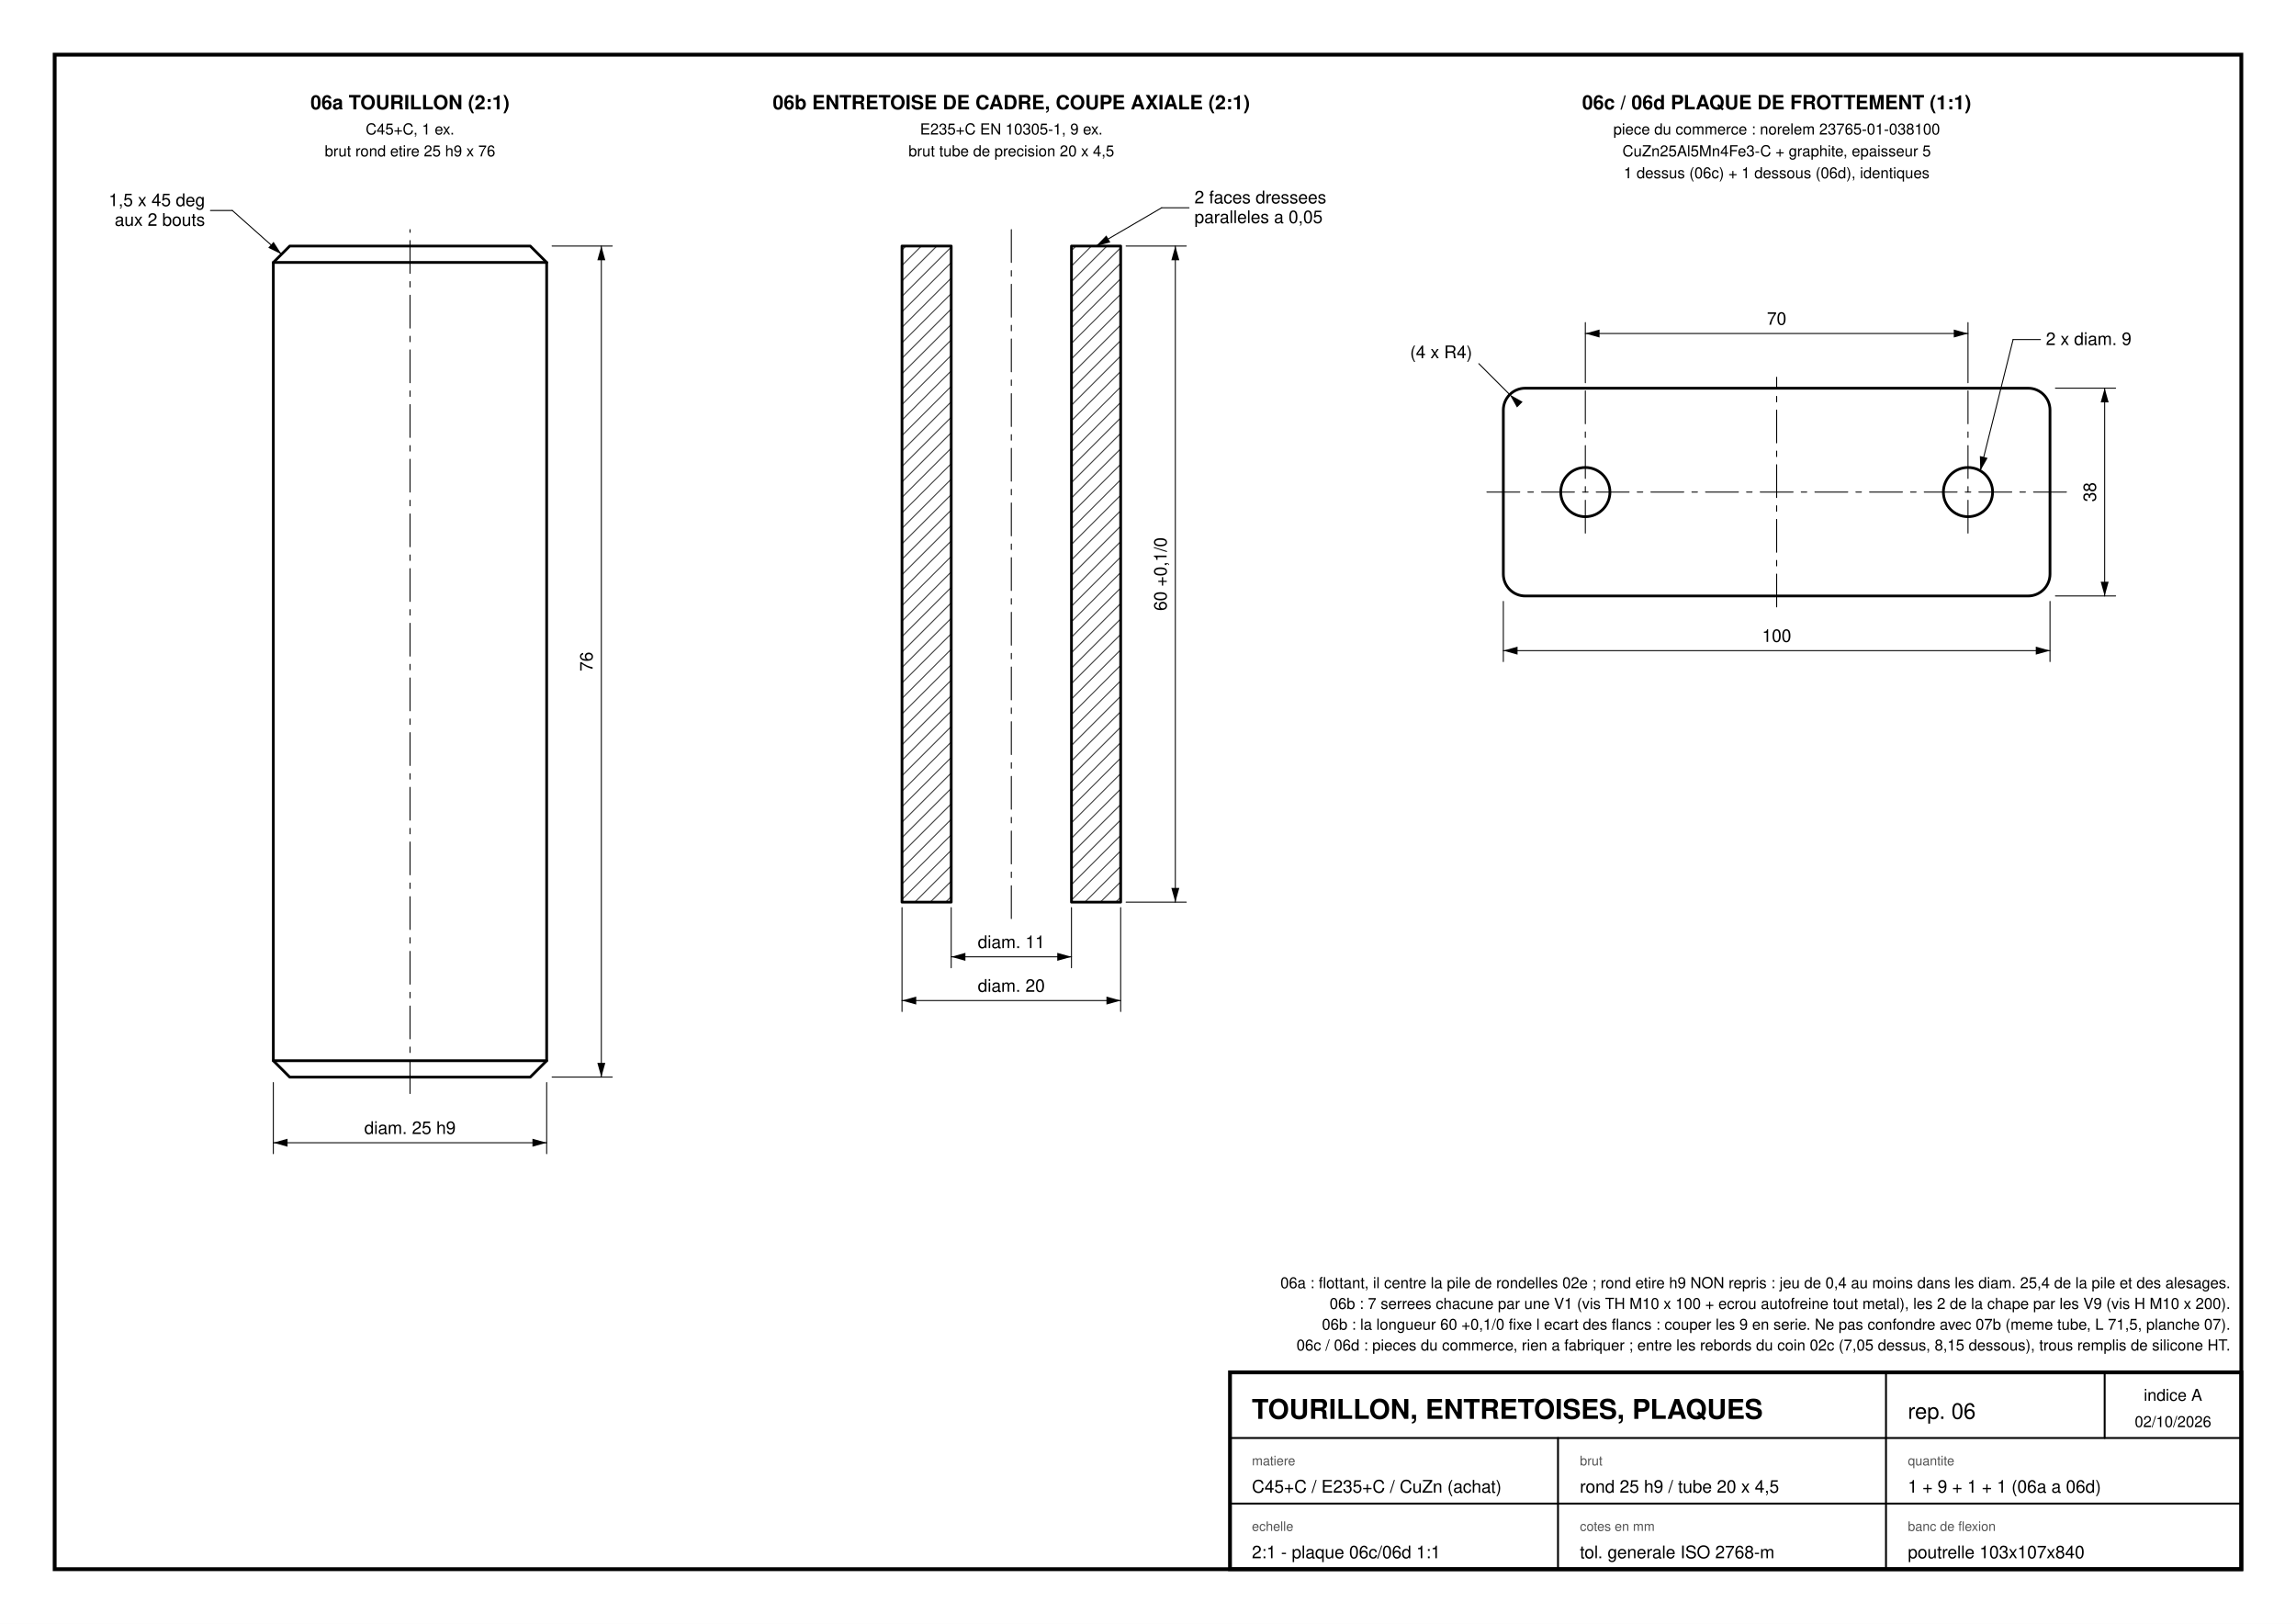
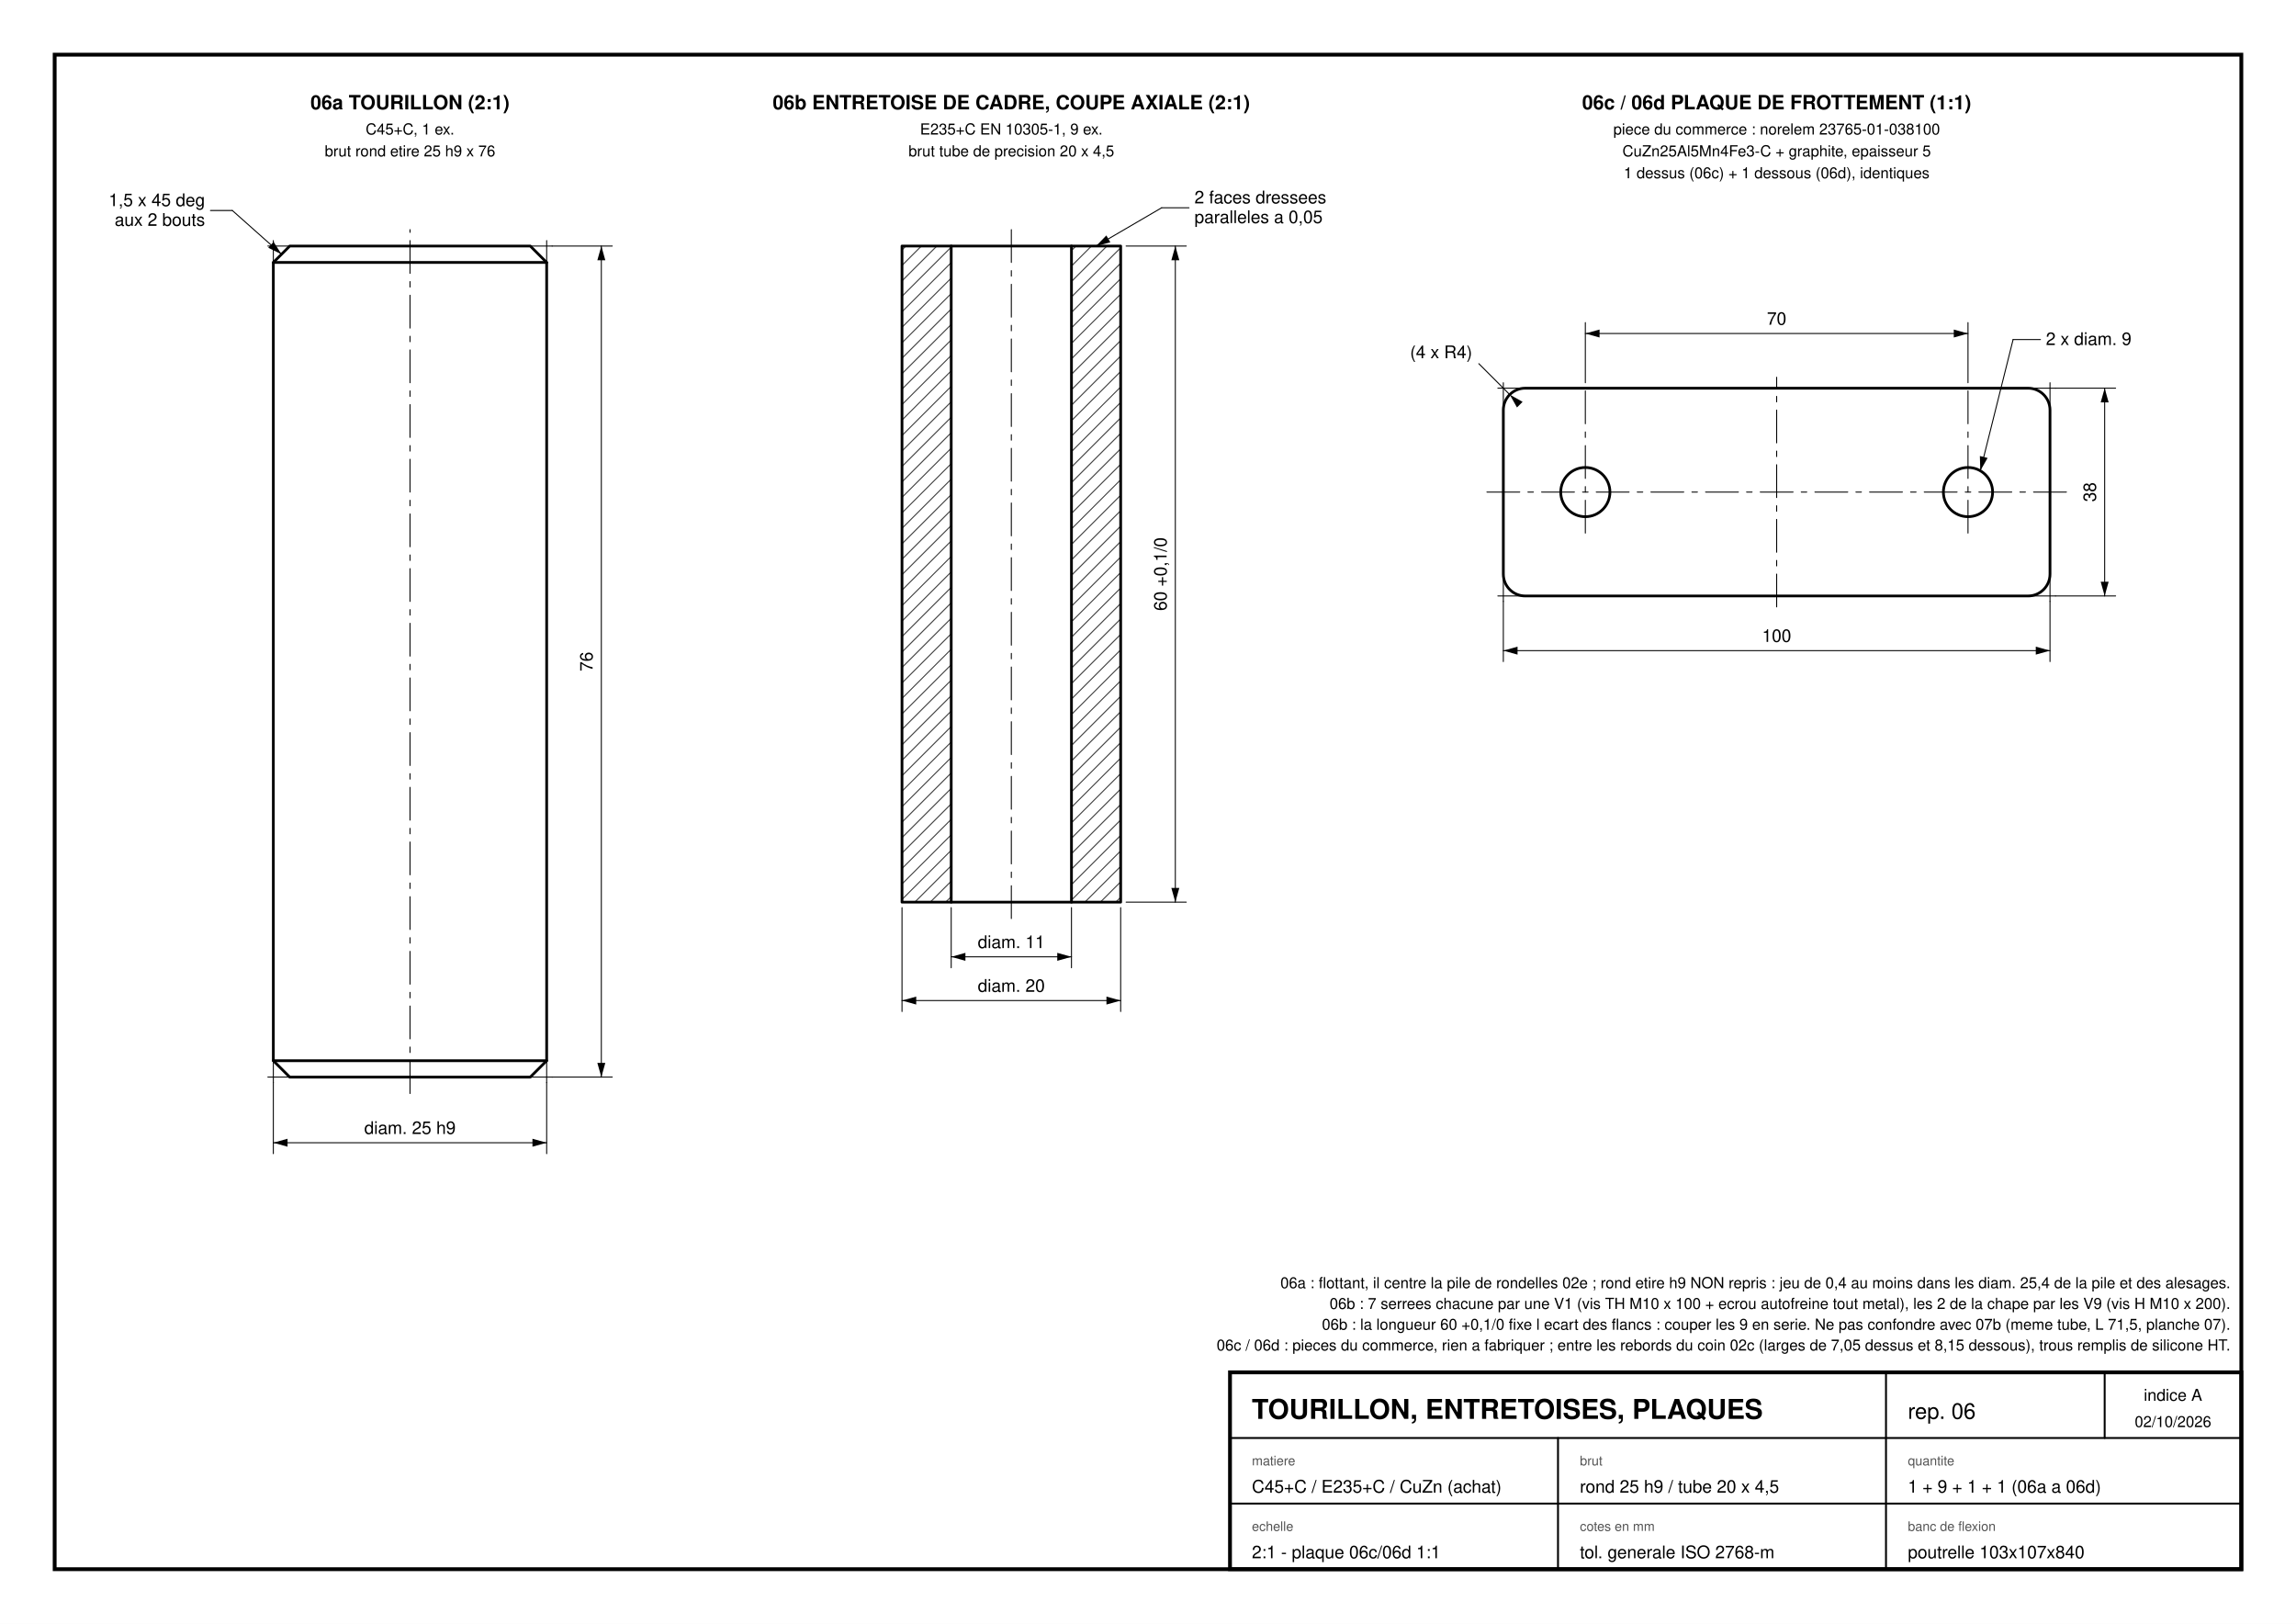
<svg xmlns="http://www.w3.org/2000/svg" width="420mm" height="297mm" viewBox="0 0 420 297">
  <rect width="420" height="297" fill="#fff" />
  <rect x="10.000" y="10.000" width="400.000" height="277.000" fill="none" stroke="#000" stroke-width="0.700" />
  <rect x="225.000" y="251.000" width="185.000" height="36.000" fill="none" stroke="#000" stroke-width="0.700" />
  <line x1="225.000" y1="263.000" x2="410.000" y2="263.000" stroke="#000" stroke-width="0.350" stroke-linecap="round" />
  <line x1="225.000" y1="275.000" x2="410.000" y2="275.000" stroke="#000" stroke-width="0.350" stroke-linecap="round" />
  <line x1="345.000" y1="251.000" x2="345.000" y2="263.000" stroke="#000" stroke-width="0.350" stroke-linecap="round" />
  <line x1="285.000" y1="263.000" x2="285.000" y2="287.000" stroke="#000" stroke-width="0.350" stroke-linecap="round" />
  <line x1="345.000" y1="263.000" x2="345.000" y2="287.000" stroke="#000" stroke-width="0.350" stroke-linecap="round" />
  <text x="229.000" y="259.500" font-family="Helvetica,Arial,sans-serif" font-size="5.00" fill="#000" text-anchor="start" font-weight="bold">TOURILLON, ENTRETOISES, PLAQUES</text>
  <line x1="385.000" y1="251.000" x2="385.000" y2="263.000" stroke="#000" stroke-width="0.350" stroke-linecap="round" />
  <text x="397.500" y="256.200" font-family="Helvetica,Arial,sans-serif" font-size="3.00" fill="#000" text-anchor="middle" font-weight="normal">indice A</text>
  <text x="397.500" y="261.000" font-family="Helvetica,Arial,sans-serif" font-size="2.80" fill="#000" text-anchor="middle" font-weight="normal">02/10/2026</text>
  <text x="349.000" y="259.500" font-family="Helvetica,Arial,sans-serif" font-size="4.00" fill="#000" text-anchor="start" font-weight="normal">rep. 06</text>
  <text x="229.000" y="268.000" font-family="Helvetica,Arial,sans-serif" font-size="2.40" fill="#555" text-anchor="start" font-weight="normal">matiere</text>
  <text x="229.000" y="273.000" font-family="Helvetica,Arial,sans-serif" font-size="3.20" fill="#000" text-anchor="start" font-weight="normal">C45+C / E235+C / CuZn (achat)</text>
  <text x="289.000" y="268.000" font-family="Helvetica,Arial,sans-serif" font-size="2.40" fill="#555" text-anchor="start" font-weight="normal">brut</text>
  <text x="289.000" y="273.000" font-family="Helvetica,Arial,sans-serif" font-size="3.20" fill="#000" text-anchor="start" font-weight="normal">rond 25 h9 / tube 20 x 4,5</text>
  <text x="349.000" y="268.000" font-family="Helvetica,Arial,sans-serif" font-size="2.40" fill="#555" text-anchor="start" font-weight="normal">quantite</text>
  <text x="349.000" y="273.000" font-family="Helvetica,Arial,sans-serif" font-size="3.20" fill="#000" text-anchor="start" font-weight="normal">1 + 9 + 1 + 1 (06a a 06d)</text>
  <text x="229.000" y="280.000" font-family="Helvetica,Arial,sans-serif" font-size="2.40" fill="#555" text-anchor="start" font-weight="normal">echelle</text>
  <text x="229.000" y="285.000" font-family="Helvetica,Arial,sans-serif" font-size="3.20" fill="#000" text-anchor="start" font-weight="normal">2:1 - plaque 06c/06d 1:1</text>
  <text x="289.000" y="280.000" font-family="Helvetica,Arial,sans-serif" font-size="2.40" fill="#555" text-anchor="start" font-weight="normal">cotes en mm</text>
  <text x="289.000" y="285.000" font-family="Helvetica,Arial,sans-serif" font-size="3.20" fill="#000" text-anchor="start" font-weight="normal">tol. generale ISO 2768-m</text>
  <text x="349.000" y="280.000" font-family="Helvetica,Arial,sans-serif" font-size="2.40" fill="#555" text-anchor="start" font-weight="normal">banc de flexion</text>
  <text x="349.000" y="285.000" font-family="Helvetica,Arial,sans-serif" font-size="3.20" fill="#000" text-anchor="start" font-weight="normal">poutrelle 103x107x840</text>
-   <text x="408.000" y="247.000" font-family="Helvetica,Arial,sans-serif" font-size="2.80" fill="#000" text-anchor="end" font-weight="normal">06c / 06d : pieces du commerce, rien a fabriquer ; entre les rebords du coin 02c (7,05 dessus, 8,15 dessous), trous remplis de silicone HT.</text>
+   <text x="408.000" y="247.000" font-family="Helvetica,Arial,sans-serif" font-size="2.80" fill="#000" text-anchor="end" font-weight="normal">06c / 06d : pieces du commerce, rien a fabriquer ; entre les rebords du coin 02c (larges de 7,05 dessus et 8,15 dessous), trous remplis de silicone HT.</text>
  <text x="408.000" y="243.200" font-family="Helvetica,Arial,sans-serif" font-size="2.80" fill="#000" text-anchor="end" font-weight="normal">06b : la longueur 60 +0,1/0 fixe l ecart des flancs : couper les 9 en serie. Ne pas confondre avec 07b (meme tube, L 71,5, planche 07).</text>
  <text x="408.000" y="239.400" font-family="Helvetica,Arial,sans-serif" font-size="2.80" fill="#000" text-anchor="end" font-weight="normal">06b : 7 serrees chacune par une V1 (vis TH M10 x 100 + ecrou autofreine tout metal), les 2 de la chape par les V9 (vis H M10 x 200).</text>
  <text x="408.000" y="235.600" font-family="Helvetica,Arial,sans-serif" font-size="2.80" fill="#000" text-anchor="end" font-weight="normal">06a : flottant, il centre la pile de rondelles 02e ; rond etire h9 NON repris : jeu de 0,4 au moins dans les diam. 25,4 de la pile et des alesages.</text>
  <text x="75.000" y="20.000" font-family="Helvetica,Arial,sans-serif" font-size="3.60" fill="#000" text-anchor="middle" font-weight="bold">06a  TOURILLON  (2:1)</text>
  <text x="75.000" y="24.600" font-family="Helvetica,Arial,sans-serif" font-size="2.80" fill="#000" text-anchor="middle" font-weight="normal">C45+C, 1 ex.</text>
  <text x="75.000" y="28.600" font-family="Helvetica,Arial,sans-serif" font-size="2.80" fill="#000" text-anchor="middle" font-weight="normal">brut rond etire 25 h9 x 76</text>
  <path d="M 53.000 197.000 L 97.000 197.000 L 100.000 194.000 L 100.000 48.000 L 97.000 45.000 L 53.000 45.000 L 50.000 48.000 L 50.000 194.000 L 53.000 197.000 Z" fill="none" stroke="#000" stroke-width="0.500" stroke-linecap="round" stroke-linejoin="round" />
  <line x1="50.000" y1="194.000" x2="100.000" y2="194.000" stroke="#000" stroke-width="0.500" stroke-linecap="round" />
  <line x1="50.000" y1="48.000" x2="100.000" y2="48.000" stroke="#000" stroke-width="0.500" stroke-linecap="round" />
  <line x1="75.000" y1="200.000" x2="75.000" y2="42.000" stroke="#000" stroke-width="0.180" stroke-linecap="round" stroke-dasharray="6 1.5 1 1.5" />
+   <line x1="50.000" y1="194.000" x2="50.000" y2="198.000" stroke="#000" stroke-width="0.180" stroke-linecap="round" />
+   <line x1="53.000" y1="197.000" x2="49.000" y2="197.000" stroke="#000" stroke-width="0.180" stroke-linecap="round" />
+   <line x1="50.000" y1="48.000" x2="50.000" y2="44.000" stroke="#000" stroke-width="0.180" stroke-linecap="round" />
+   <line x1="53.000" y1="45.000" x2="49.000" y2="45.000" stroke="#000" stroke-width="0.180" stroke-linecap="round" />
+   <line x1="100.000" y1="194.000" x2="100.000" y2="198.000" stroke="#000" stroke-width="0.180" stroke-linecap="round" />
+   <line x1="97.000" y1="197.000" x2="101.000" y2="197.000" stroke="#000" stroke-width="0.180" stroke-linecap="round" />
+   <line x1="100.000" y1="48.000" x2="100.000" y2="44.000" stroke="#000" stroke-width="0.180" stroke-linecap="round" />
+   <line x1="97.000" y1="45.000" x2="101.000" y2="45.000" stroke="#000" stroke-width="0.180" stroke-linecap="round" />
  <line x1="101.000" y1="197.000" x2="112.000" y2="197.000" stroke="#000" stroke-width="0.180" stroke-linecap="round" />
  <line x1="101.000" y1="45.000" x2="112.000" y2="45.000" stroke="#000" stroke-width="0.180" stroke-linecap="round" />
  <line x1="110.000" y1="197.000" x2="110.000" y2="45.000" stroke="#000" stroke-width="0.180" stroke-linecap="round" />
  <path d="M 110.000 197.000 L 110.728 194.400 L 109.272 194.400 Z" fill="#000" />
  <path d="M 110.000 45.000 L 109.272 47.600 L 110.728 47.600 Z" fill="#000" />
  <text x="108.400" y="121.000" font-family="Helvetica,Arial,sans-serif" font-size="3.20" fill="#000" text-anchor="middle" font-weight="normal" transform="rotate(-90.00 108.400 121.000)">76</text>
  <line x1="50.000" y1="198.000" x2="50.000" y2="211.000" stroke="#000" stroke-width="0.180" stroke-linecap="round" />
  <line x1="100.000" y1="198.000" x2="100.000" y2="211.000" stroke="#000" stroke-width="0.180" stroke-linecap="round" />
  <line x1="50.000" y1="209.000" x2="100.000" y2="209.000" stroke="#000" stroke-width="0.180" stroke-linecap="round" />
  <path d="M 50.000 209.000 L 52.600 209.728 L 52.600 208.272 Z" fill="#000" />
  <path d="M 100.000 209.000 L 97.400 208.272 L 97.400 209.728 Z" fill="#000" />
  <text x="75.000" y="207.400" font-family="Helvetica,Arial,sans-serif" font-size="3.20" fill="#000" text-anchor="middle" font-weight="normal">diam. 25 h9</text>
  <line x1="51.500" y1="46.500" x2="42.500" y2="38.500" stroke="#000" stroke-width="0.180" stroke-linecap="round" />
  <path d="M 51.500 46.500 L 50.040 44.229 L 49.073 45.317 Z" fill="#000" />
  <line x1="42.500" y1="38.500" x2="38.500" y2="38.500" stroke="#000" stroke-width="0.180" stroke-linecap="round" />
  <text x="37.500" y="37.700" font-family="Helvetica,Arial,sans-serif" font-size="3.20" fill="#000" text-anchor="end" font-weight="normal">1,5 x 45 deg</text>
  <text x="37.500" y="41.300" font-family="Helvetica,Arial,sans-serif" font-size="3.20" fill="#000" text-anchor="end" font-weight="normal">aux 2 bouts</text>
  <text x="185.000" y="20.000" font-family="Helvetica,Arial,sans-serif" font-size="3.60" fill="#000" text-anchor="middle" font-weight="bold">06b  ENTRETOISE DE CADRE, COUPE AXIALE  (2:1)</text>
  <text x="185.000" y="24.600" font-family="Helvetica,Arial,sans-serif" font-size="2.80" fill="#000" text-anchor="middle" font-weight="normal">E235+C EN 10305-1, 9 ex.</text>
  <text x="185.000" y="28.600" font-family="Helvetica,Arial,sans-serif" font-size="2.80" fill="#000" text-anchor="middle" font-weight="normal">brut tube de precision 20 x 4,5</text>
  <defs>
    <pattern id="p06_h" patternUnits="userSpaceOnUse" width="2.000" height="2.000" patternTransform="rotate(45.00)">
      <line x1="1.000" y1="0" x2="1.000" y2="2.000" stroke="#000" stroke-width="0.130" />
    </pattern>
  </defs>
  <path d="M 174.000 165.000 L 165.000 165.000 L 165.000 45.000 L 174.000 45.000 L 174.000 165.000 Z" fill="#fff" fill-rule="evenodd" stroke="none" />
  <path d="M 174.000 165.000 L 165.000 165.000 L 165.000 45.000 L 174.000 45.000 L 174.000 165.000 Z" fill="url(#p06_h)" fill-rule="evenodd" stroke="none" />
  <path d="M 174.000 165.000 L 165.000 165.000 L 165.000 45.000 L 174.000 45.000 L 174.000 165.000 Z" fill="none" stroke="#000" stroke-width="0.500" stroke-linecap="round" stroke-linejoin="round" />
  <path d="M 196.000 165.000 L 205.000 165.000 L 205.000 45.000 L 196.000 45.000 L 196.000 165.000 Z" fill="#fff" fill-rule="evenodd" stroke="none" />
  <path d="M 196.000 165.000 L 205.000 165.000 L 205.000 45.000 L 196.000 45.000 L 196.000 165.000 Z" fill="url(#p06_h)" fill-rule="evenodd" stroke="none" />
  <path d="M 196.000 165.000 L 205.000 165.000 L 205.000 45.000 L 196.000 45.000 L 196.000 165.000 Z" fill="none" stroke="#000" stroke-width="0.500" stroke-linecap="round" stroke-linejoin="round" />
+   <line x1="174.000" y1="165.000" x2="196.000" y2="165.000" stroke="#000" stroke-width="0.500" stroke-linecap="round" />
+   <line x1="174.000" y1="45.000" x2="196.000" y2="45.000" stroke="#000" stroke-width="0.500" stroke-linecap="round" />
  <line x1="185.000" y1="168.000" x2="185.000" y2="42.000" stroke="#000" stroke-width="0.180" stroke-linecap="round" stroke-dasharray="6 1.5 1 1.5" />
  <line x1="206.000" y1="165.000" x2="217.000" y2="165.000" stroke="#000" stroke-width="0.180" stroke-linecap="round" />
  <line x1="206.000" y1="45.000" x2="217.000" y2="45.000" stroke="#000" stroke-width="0.180" stroke-linecap="round" />
  <line x1="215.000" y1="165.000" x2="215.000" y2="45.000" stroke="#000" stroke-width="0.180" stroke-linecap="round" />
  <path d="M 215.000 165.000 L 215.728 162.400 L 214.272 162.400 Z" fill="#000" />
  <path d="M 215.000 45.000 L 214.272 47.600 L 215.728 47.600 Z" fill="#000" />
  <text x="213.400" y="105.000" font-family="Helvetica,Arial,sans-serif" font-size="3.20" fill="#000" text-anchor="middle" font-weight="normal" transform="rotate(-90.00 213.400 105.000)">60 +0,1/0</text>
  <line x1="174.000" y1="166.000" x2="174.000" y2="177.000" stroke="#000" stroke-width="0.180" stroke-linecap="round" />
  <line x1="196.000" y1="166.000" x2="196.000" y2="177.000" stroke="#000" stroke-width="0.180" stroke-linecap="round" />
  <line x1="174.000" y1="175.000" x2="196.000" y2="175.000" stroke="#000" stroke-width="0.180" stroke-linecap="round" />
  <path d="M 174.000 175.000 L 176.600 175.728 L 176.600 174.272 Z" fill="#000" />
  <path d="M 196.000 175.000 L 193.400 174.272 L 193.400 175.728 Z" fill="#000" />
  <text x="185.000" y="173.400" font-family="Helvetica,Arial,sans-serif" font-size="3.20" fill="#000" text-anchor="middle" font-weight="normal">diam. 11</text>
  <line x1="165.000" y1="166.000" x2="165.000" y2="185.000" stroke="#000" stroke-width="0.180" stroke-linecap="round" />
  <line x1="205.000" y1="166.000" x2="205.000" y2="185.000" stroke="#000" stroke-width="0.180" stroke-linecap="round" />
  <line x1="165.000" y1="183.000" x2="205.000" y2="183.000" stroke="#000" stroke-width="0.180" stroke-linecap="round" />
  <path d="M 165.000 183.000 L 167.600 183.728 L 167.600 182.272 Z" fill="#000" />
  <path d="M 205.000 183.000 L 202.400 182.272 L 202.400 183.728 Z" fill="#000" />
  <text x="185.000" y="181.400" font-family="Helvetica,Arial,sans-serif" font-size="3.20" fill="#000" text-anchor="middle" font-weight="normal">diam. 20</text>
  <line x1="200.500" y1="45.000" x2="212.500" y2="38.000" stroke="#000" stroke-width="0.180" stroke-linecap="round" />
  <path d="M 200.500 45.000 L 203.113 44.319 L 202.379 43.061 Z" fill="#000" />
  <line x1="212.500" y1="38.000" x2="217.500" y2="38.000" stroke="#000" stroke-width="0.180" stroke-linecap="round" />
  <text x="218.500" y="37.200" font-family="Helvetica,Arial,sans-serif" font-size="3.20" fill="#000" text-anchor="start" font-weight="normal">2 faces dressees</text>
  <text x="218.500" y="40.800" font-family="Helvetica,Arial,sans-serif" font-size="3.20" fill="#000" text-anchor="start" font-weight="normal">paralleles a 0,05</text>
  <text x="325.000" y="20.000" font-family="Helvetica,Arial,sans-serif" font-size="3.60" fill="#000" text-anchor="middle" font-weight="bold">06c / 06d  PLAQUE DE FROTTEMENT  (1:1)</text>
  <text x="325.000" y="24.600" font-family="Helvetica,Arial,sans-serif" font-size="2.80" fill="#000" text-anchor="middle" font-weight="normal">piece du commerce : norelem 23765-01-038100</text>
  <text x="325.000" y="28.600" font-family="Helvetica,Arial,sans-serif" font-size="2.80" fill="#000" text-anchor="middle" font-weight="normal">CuZn25Al5Mn4Fe3-C + graphite, epaisseur 5</text>
  <text x="325.000" y="32.600" font-family="Helvetica,Arial,sans-serif" font-size="2.80" fill="#000" text-anchor="middle" font-weight="normal">1 dessus (06c) + 1 dessous (06d), identiques</text>
  <path d="M 371.000 109.000 L 279.000 109.000 A 4.000 4.000 0 0 1 275.000 105.000 L 275.000 75.000 A 4.000 4.000 0 0 1 279.000 71.000 L 371.000 71.000 A 4.000 4.000 0 0 1 375.000 75.000 L 375.000 105.000 A 4.000 4.000 0 0 1 371.000 109.000 Z" fill="none" stroke="#000" stroke-width="0.500" stroke-linecap="round" stroke-linejoin="round" />
  <path d="M 290.000 85.500 A 4.500 4.500 0 0 1 290.000 94.500 A 4.500 4.500 0 0 1 290.000 85.500 Z" fill="none" stroke="#000" stroke-width="0.500" stroke-linecap="round" stroke-linejoin="round" />
  <path d="M 360.000 85.500 A 4.500 4.500 0 0 1 360.000 94.500 A 4.500 4.500 0 0 1 360.000 85.500 Z" fill="none" stroke="#000" stroke-width="0.500" stroke-linecap="round" stroke-linejoin="round" />
  <line x1="272.000" y1="90.000" x2="378.000" y2="90.000" stroke="#000" stroke-width="0.180" stroke-linecap="round" stroke-dasharray="6 1.5 1 1.5" />
  <line x1="325.000" y1="111.000" x2="325.000" y2="69.000" stroke="#000" stroke-width="0.180" stroke-linecap="round" stroke-dasharray="6 1.5 1 1.5" />
  <line x1="290.000" y1="97.500" x2="290.000" y2="71.000" stroke="#000" stroke-width="0.180" stroke-linecap="round" stroke-dasharray="6 1.5 1 1.5" />
  <line x1="360.000" y1="97.500" x2="360.000" y2="71.000" stroke="#000" stroke-width="0.180" stroke-linecap="round" stroke-dasharray="6 1.5 1 1.5" />
  <line x1="290.000" y1="70.000" x2="290.000" y2="59.000" stroke="#000" stroke-width="0.180" stroke-linecap="round" />
  <line x1="360.000" y1="70.000" x2="360.000" y2="59.000" stroke="#000" stroke-width="0.180" stroke-linecap="round" />
  <line x1="290.000" y1="61.000" x2="360.000" y2="61.000" stroke="#000" stroke-width="0.180" stroke-linecap="round" />
  <path d="M 290.000 61.000 L 292.600 61.728 L 292.600 60.272 Z" fill="#000" />
  <path d="M 360.000 61.000 L 357.400 60.272 L 357.400 61.728 Z" fill="#000" />
  <text x="325.000" y="59.400" font-family="Helvetica,Arial,sans-serif" font-size="3.20" fill="#000" text-anchor="middle" font-weight="normal">70</text>
+   <line x1="275.000" y1="105.000" x2="275.000" y2="110.000" stroke="#000" stroke-width="0.180" stroke-linecap="round" />
+   <line x1="279.000" y1="109.000" x2="274.000" y2="109.000" stroke="#000" stroke-width="0.180" stroke-linecap="round" />
+   <line x1="275.000" y1="75.000" x2="275.000" y2="70.000" stroke="#000" stroke-width="0.180" stroke-linecap="round" />
+   <line x1="279.000" y1="71.000" x2="274.000" y2="71.000" stroke="#000" stroke-width="0.180" stroke-linecap="round" />
+   <line x1="375.000" y1="105.000" x2="375.000" y2="110.000" stroke="#000" stroke-width="0.180" stroke-linecap="round" />
+   <line x1="371.000" y1="109.000" x2="376.000" y2="109.000" stroke="#000" stroke-width="0.180" stroke-linecap="round" />
+   <line x1="375.000" y1="75.000" x2="375.000" y2="70.000" stroke="#000" stroke-width="0.180" stroke-linecap="round" />
+   <line x1="371.000" y1="71.000" x2="376.000" y2="71.000" stroke="#000" stroke-width="0.180" stroke-linecap="round" />
  <line x1="275.000" y1="110.000" x2="275.000" y2="121.000" stroke="#000" stroke-width="0.180" stroke-linecap="round" />
  <line x1="375.000" y1="110.000" x2="375.000" y2="121.000" stroke="#000" stroke-width="0.180" stroke-linecap="round" />
  <line x1="275.000" y1="119.000" x2="375.000" y2="119.000" stroke="#000" stroke-width="0.180" stroke-linecap="round" />
  <path d="M 275.000 119.000 L 277.600 119.728 L 277.600 118.272 Z" fill="#000" />
  <path d="M 375.000 119.000 L 372.400 118.272 L 372.400 119.728 Z" fill="#000" />
  <text x="325.000" y="117.400" font-family="Helvetica,Arial,sans-serif" font-size="3.20" fill="#000" text-anchor="middle" font-weight="normal">100</text>
  <line x1="376.000" y1="109.000" x2="387.000" y2="109.000" stroke="#000" stroke-width="0.180" stroke-linecap="round" />
  <line x1="376.000" y1="71.000" x2="387.000" y2="71.000" stroke="#000" stroke-width="0.180" stroke-linecap="round" />
  <line x1="385.000" y1="109.000" x2="385.000" y2="71.000" stroke="#000" stroke-width="0.180" stroke-linecap="round" />
  <path d="M 385.000 109.000 L 385.728 106.400 L 384.272 106.400 Z" fill="#000" />
  <path d="M 385.000 71.000 L 384.272 73.600 L 385.728 73.600 Z" fill="#000" />
  <text x="383.400" y="90.000" font-family="Helvetica,Arial,sans-serif" font-size="3.20" fill="#000" text-anchor="middle" font-weight="normal" transform="rotate(-90.00 383.400 90.000)">38</text>
  <line x1="362.250" y1="86.103" x2="368.250" y2="62.103" stroke="#000" stroke-width="0.180" stroke-linecap="round" />
  <path d="M 362.250 86.103 L 363.587 83.757 L 362.174 83.404 Z" fill="#000" />
  <line x1="368.250" y1="62.103" x2="373.250" y2="62.103" stroke="#000" stroke-width="0.180" stroke-linecap="round" />
  <text x="374.250" y="63.103" font-family="Helvetica,Arial,sans-serif" font-size="3.20" fill="#000" text-anchor="start" font-weight="normal">2 x diam. 9</text>
  <line x1="276.172" y1="72.172" x2="270.515" y2="66.515" stroke="#000" stroke-width="0.180" stroke-linecap="round" />
  <path d="M 276.172 72.172 L 277.495 74.525 L 278.525 73.495 Z" fill="#000" />
  <text x="269.315" y="65.515" font-family="Helvetica,Arial,sans-serif" font-size="3.20" fill="#000" text-anchor="end" font-weight="normal">(4 x R4)</text>
</svg>
